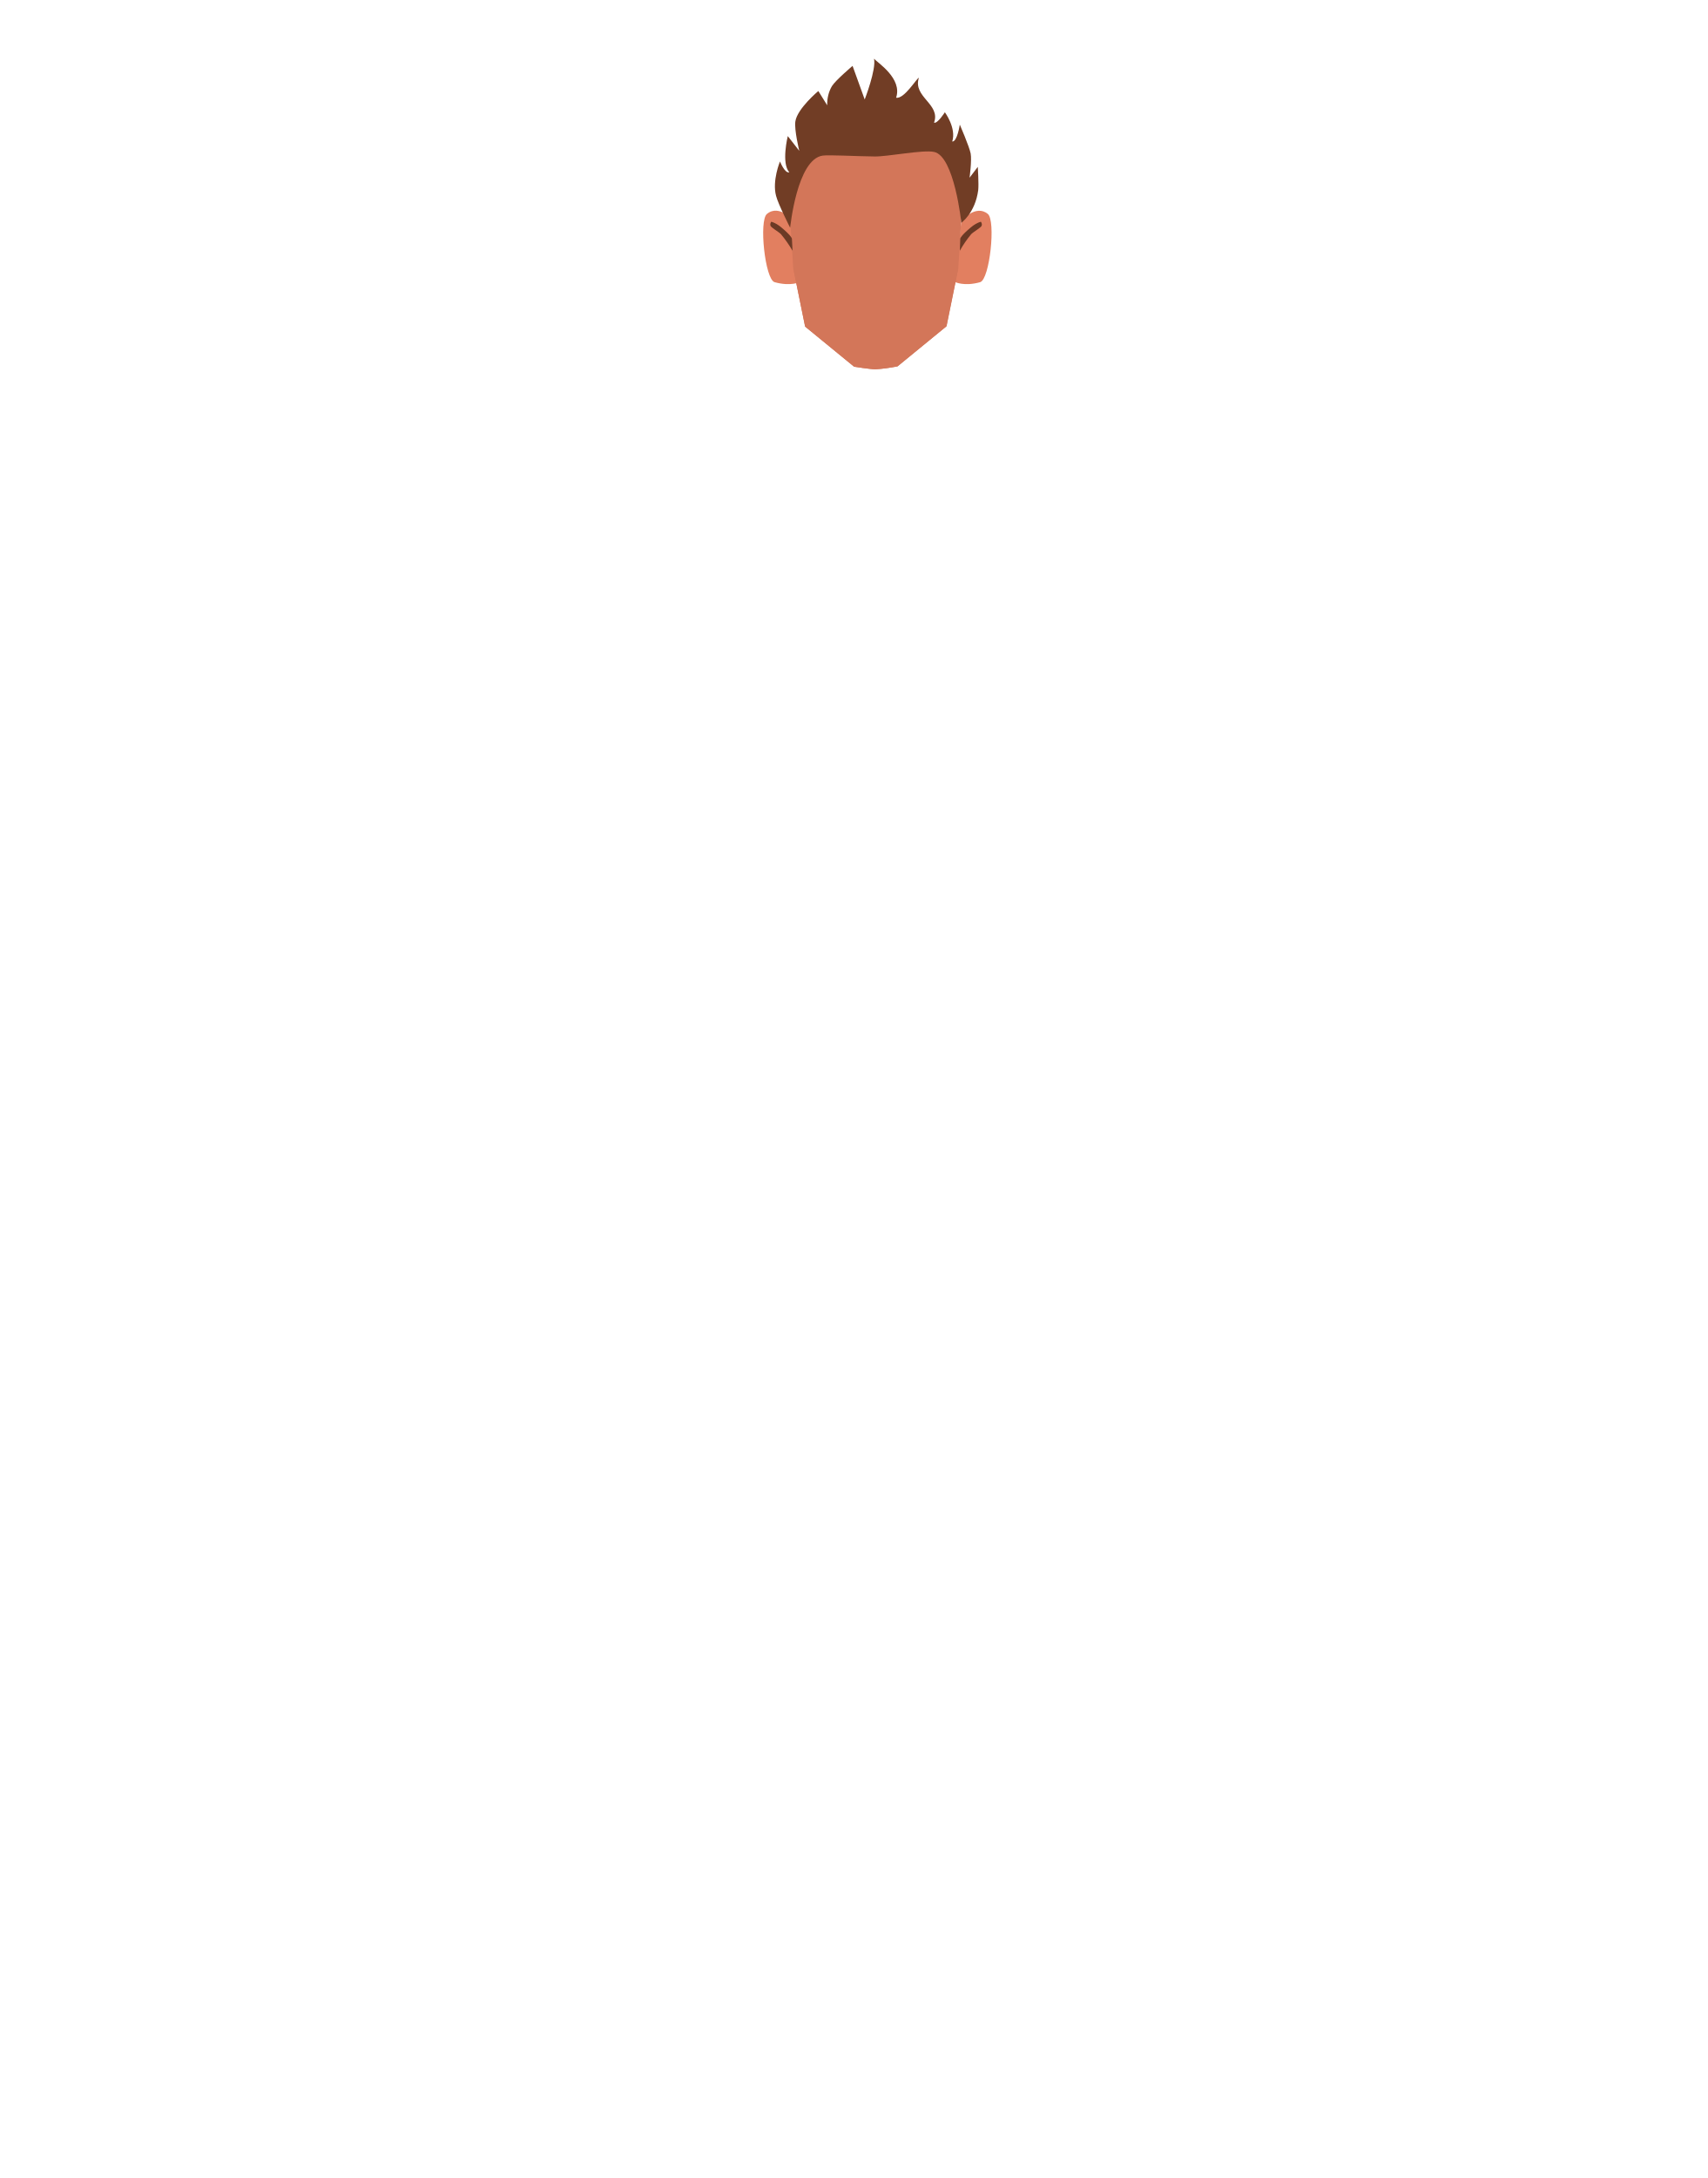
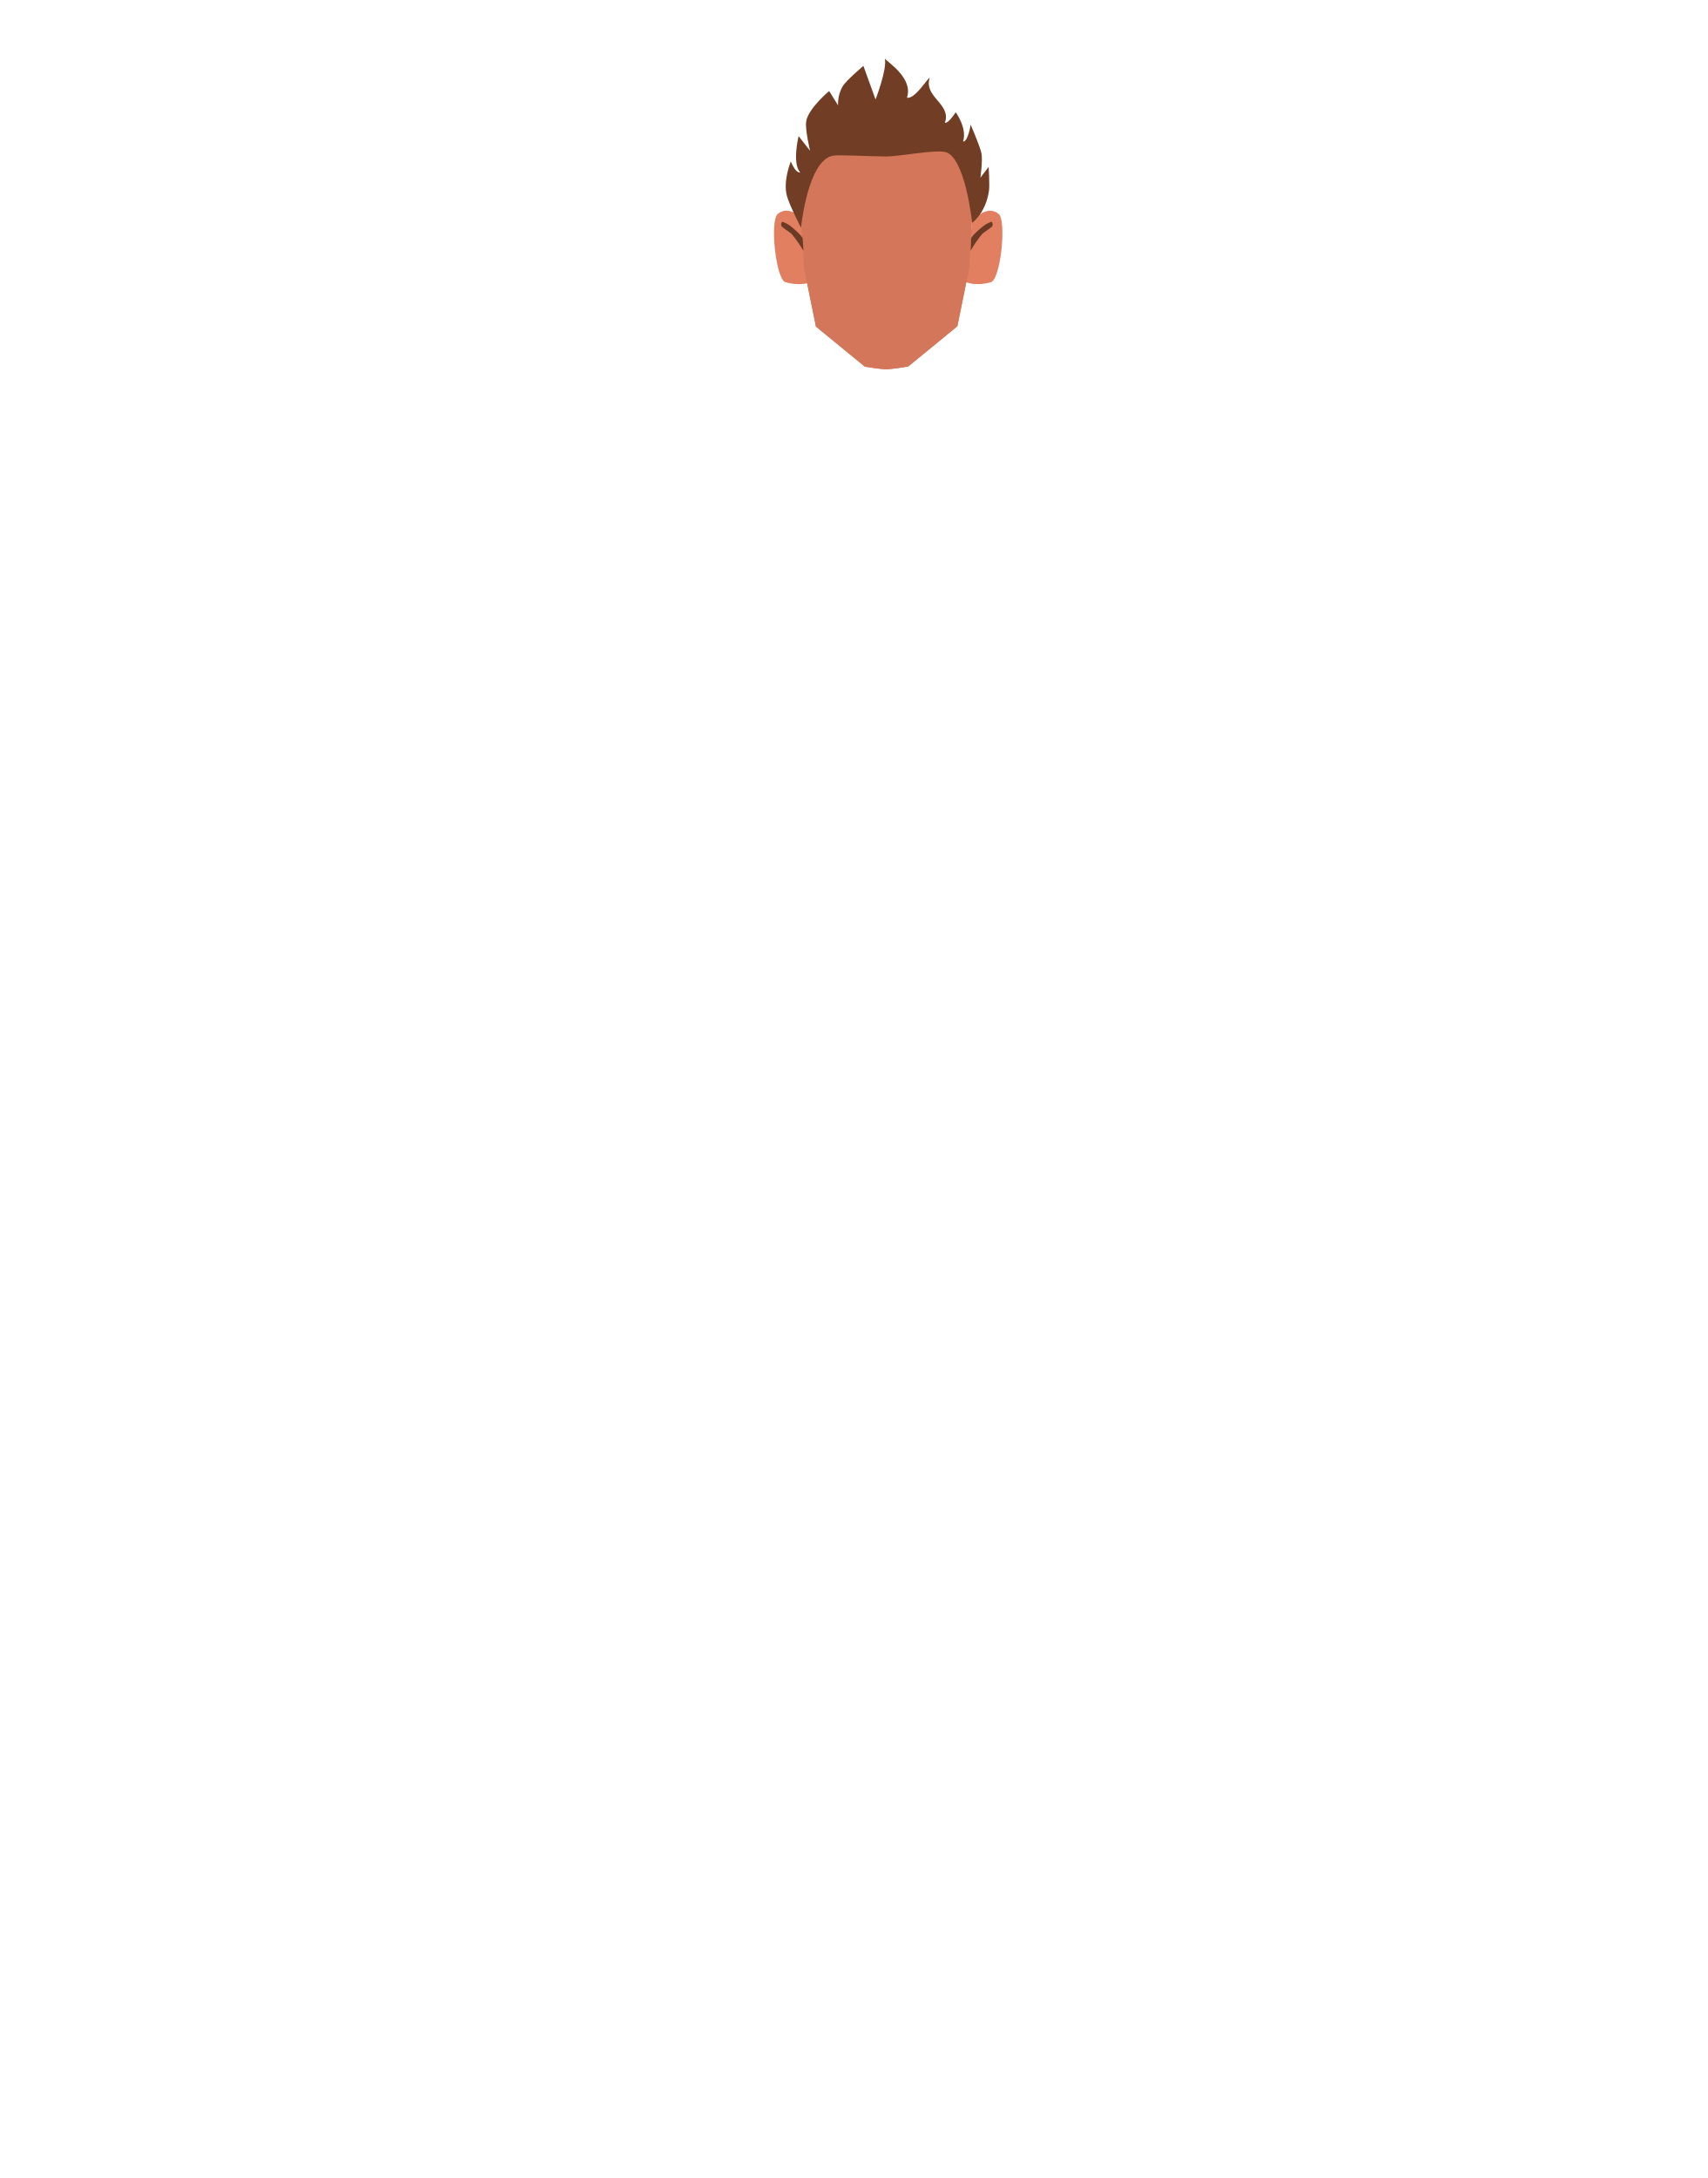
<svg xmlns="http://www.w3.org/2000/svg" xmlns:xlink="http://www.w3.org/1999/xlink" version="1.1" id="Calque_1" x="0px" y="0px" viewBox="0 0 788 1005" style="enable-background:new 0 0 788 1005;" xml:space="preserve">
  <style type="text/css">
- 	.st0{clip-path:url(#SVGID_00000044158174182735841250000011503242378852166796_);}
+ 	.st0{clip-path:url(#SVGID_00000020369121513913805350000015542608856000095637_);}
	.st1{fill:#E27F60;}
- 	.st2{clip-path:url(#SVGID_00000026847895902395906600000008607126987897865620_);}
+ 	.st2{clip-path:url(#SVGID_00000064325829995477997560000000574646838241364388_);}
	.st3{fill:#D37659;}
- 	.st4{clip-path:url(#SVGID_00000082369284988808887970000008144738321139388077_);}
+ 	.st4{clip-path:url(#SVGID_00000080182020985170562530000006846575666480136600_);}
	.st5{fill:#6B3A25;}
- 	.st6{clip-path:url(#SVGID_00000176732173998785544350000004200701974330003604_);}
+ 	.st6{clip-path:url(#SVGID_00000030449995054823848980000012118287311809987765_);}
	.st7{fill:#713D25;}
</style>
  <g id="Calque_5">
    <g>
      <defs>
-         <polygon id="SVGID_1_" points="440.7,97.2 440.7,97.2 457.7,97.2 457.7,131.1 440.7,131.1    " />
+         <polygon id="SVGID_1_" points="445.7,97.2 445.7,97.2 462.7,97.2 462.7,131.1 445.7,131.1    " />
      </defs>
-       <clipPath id="SVGID_00000087395683413451677750000008058667094534114221_">
+       <clipPath id="SVGID_00000109001719687605231280000011743008992316084911_">
        <use xlink:href="#SVGID_1_" style="overflow:visible;" />
      </clipPath>
-       <g style="clip-path:url(#SVGID_00000087395683413451677750000008058667094534114221_);">
-         <path class="st1" d="M440.7,130.1l3-28.2c0,0,6.6-7.8,12.2-3.2c3.8,3,0.9,30.2-3.5,31.5C445,132.3,440.7,130.1,440.7,130.1z" />
+       <g style="clip-path:url(#SVGID_00000109001719687605231280000011743008992316084911_);">
+         <path class="st1" d="M445.7,130.1l3-28.2c0,0,6.6-7.8,12.2-3.2c3.8,3,0.9,30.2-3.5,31.5C450,132.3,445.7,130.1,445.7,130.1z" />
      </g>
    </g>
    <g>
      <defs>
-         <polygon id="SVGID_00000016769123579627297270000002498815706507726015_" points="369.3,97.2 369.3,97.2 352.3,97.2 352.3,131.1      369.3,131.1    " />
+         <polygon id="SVGID_00000109731276880107571210000014934468679324566194_" points="374.3,97.2 374.3,97.2 357.3,97.2 357.3,131.1      374.3,131.1    " />
      </defs>
-       <clipPath id="SVGID_00000001648124978266023930000003072916145432583831_">
-         <use xlink:href="#SVGID_00000016769123579627297270000002498815706507726015_" style="overflow:visible;" />
+       <clipPath id="SVGID_00000169538850961879503400000002374261929849069992_">
+         <use xlink:href="#SVGID_00000109731276880107571210000014934468679324566194_" style="overflow:visible;" />
      </clipPath>
-       <g style="clip-path:url(#SVGID_00000001648124978266023930000003072916145432583831_);">
-         <path class="st1" d="M369.3,130.1l-3-28.2c0,0-6.6-7.9-12.3-3.2c-3.8,3-0.9,30.2,3.5,31.5C365,132.3,369.3,130.1,369.3,130.1z" />
+       <g style="clip-path:url(#SVGID_00000169538850961879503400000002374261929849069992_);">
+         <path class="st1" d="M374.3,130.1l-3-28.2c0,0-6.6-7.9-12.3-3.2c-3.8,3-0.9,30.2,3.5,31.5C370,132.3,374.3,130.1,374.3,130.1z" />
      </g>
    </g>
-     <path class="st3" d="M404.1,170.4c-2.5,0-9.9-1.2-9.9-1.2l-22.6-18.5l-5.5-27l-1.5-24.2v-6.4c0-21.5,17.4-38.9,38.9-38.9h1.4   c21.5,0,38.9,17.4,38.9,38.9v6.3l-1.5,24.2l-5.5,27l-22.6,18.5C410.9,169.7,407.5,170.2,404.1,170.4z" />
-     <path class="st3" d="M404.1,170.4c-2.5,0-9.9-1.2-9.9-1.2l-22.6-18.5l-5.5-27l4.5,4.8l5.5,13.1l11.9-8l17.4,4.3l19.1-3.8l9.9,6.9   l6-14.2l2-3.3l-5.5,27l-22.6,18.5C410.9,169.7,407.5,170.2,404.1,170.4z" />
+     <path class="st3" d="M409.1,170.4c-2.5,0-9.9-1.2-9.9-1.2l-22.6-18.5l-5.5-27l-1.5-24.2v-6.4c0-21.5,17.4-38.9,38.9-38.9h1.4   c21.5,0,38.9,17.4,38.9,38.9v6.3l-1.5,24.2l-5.5,27l-22.6,18.5C415.9,169.7,412.5,170.2,409.1,170.4z" />
+     <path class="st3" d="M409.1,170.4c-2.5,0-9.9-1.2-9.9-1.2l-22.6-18.5l-5.5-27l4.5,4.8l5.5,13.1l11.9-8l17.4,4.3l19.1-3.8l9.9,6.9   l6-14.2l2-3.3l-5.5,27l-22.6,18.5C415.9,169.7,412.5,170.2,409.1,170.4z" />
    <g>
      <defs>
-         <polygon id="SVGID_00000072278202402497642580000002726186966019694484_" points="442.9,102.2 442.9,102.2 453.1,102.2      453.1,115.7 442.9,115.7    " />
+         <polygon id="SVGID_00000163791926173572542680000001071444186940129677_" points="447.9,102.2 447.9,102.2 458.1,102.2      458.1,115.7 447.9,115.7    " />
      </defs>
-       <clipPath id="SVGID_00000118399270825121075640000004227626009242192528_">
-         <use xlink:href="#SVGID_00000072278202402497642580000002726186966019694484_" style="overflow:visible;" />
+       <clipPath id="SVGID_00000089547600284815101090000008439751091051762843_">
+         <use xlink:href="#SVGID_00000163791926173572542680000001071444186940129677_" style="overflow:visible;" />
      </clipPath>
-       <g style="clip-path:url(#SVGID_00000118399270825121075640000004227626009242192528_);">
-         <path class="st5" d="M443.2,110.1c0-0.2,0.6-1.6,4.8-5.1c1.4-1.2,3-2.2,4.7-2.7c0.4,0.5,0.6,1.2,0.4,1.8     c-0.1,0.8-3.7,2.8-4.8,3.9c-2,2.4-3.8,5-5.3,7.7L443.2,110.1z" />
+       <g style="clip-path:url(#SVGID_00000089547600284815101090000008439751091051762843_);">
+         <path class="st5" d="M448.2,110.1c0-0.2,0.6-1.6,4.8-5.1c1.4-1.2,3-2.2,4.7-2.7c0.4,0.5,0.6,1.2,0.4,1.8     c-0.1,0.8-3.7,2.8-4.8,3.9c-2,2.4-3.8,5-5.3,7.7L448.2,110.1z" />
      </g>
    </g>
    <g>
      <defs>
-         <polygon id="SVGID_00000044159288399289087740000018343234889766991286_" points="365.7,102.2 365.7,102.2 355.5,102.2      355.5,115.7 365.7,115.7    " />
+         <polygon id="SVGID_00000036930644379456770290000002192702044799788460_" points="370.7,102.2 370.7,102.2 360.5,102.2      360.5,115.7 370.7,115.7    " />
      </defs>
-       <clipPath id="SVGID_00000051368032970985954910000014595404413421231258_">
-         <use xlink:href="#SVGID_00000044159288399289087740000018343234889766991286_" style="overflow:visible;" />
+       <clipPath id="SVGID_00000069367845816342728790000006444271260255853497_">
+         <use xlink:href="#SVGID_00000036930644379456770290000002192702044799788460_" style="overflow:visible;" />
      </clipPath>
-       <g style="clip-path:url(#SVGID_00000051368032970985954910000014595404413421231258_);">
-         <path class="st5" d="M365.5,110.1c0-0.2-0.6-1.6-4.8-5.1c-1.4-1.2-3-2.2-4.7-2.7c-0.4,0.5-0.6,1.2-0.4,1.8     c0.1,0.8,3.7,2.8,4.8,3.9c2,2.4,3.8,5,5.4,7.7L365.5,110.1z" />
+       <g style="clip-path:url(#SVGID_00000069367845816342728790000006444271260255853497_);">
+         <path class="st5" d="M370.5,110.1c0-0.2-0.6-1.6-4.8-5.1c-1.4-1.2-3-2.2-4.7-2.7c-0.4,0.5-0.6,1.2-0.4,1.8     c0.1,0.8,3.7,2.8,4.8,3.9c2,2.4,3.8,5,5.4,7.7L370.5,110.1z" />
      </g>
    </g>
-     <path class="st7" d="M364.7,105.1c0,0-5.5-10.8-6.5-14.7c-1.9-7,1.8-15.9,1.8-15.9s2.2,5.6,4.3,5c-3.8-4.2-0.7-16.7-0.7-16.7   l5.3,6.8c0,0-2.4-9.8-1.8-13.6C368,50.1,377.7,42,377.7,42l4.1,6.6c-0.1-3.1,0.6-6.2,2.2-8.9c1.7-2.7,9.5-9.3,9.5-9.3l5.6,15.5   c0,0,5.4-13.9,4.3-18.8c1.6,1.8,13.2,9.1,10.2,18c3.8,0.7,9.6-9.2,10.5-9.2c-2.9,8.9,10.2,12.1,7,20.7c1.6,0.6,5-4.8,5-4.8   s5.4,7.3,3.4,13.5c2.3,0.2,3.5-7.8,3.5-7.8s4.4,10.2,5,13.3c0.6,3.2-0.5,11.2-0.5,11.2l3.8-5c0,0,0.5,7.9,0.2,10.7   c-1.4,10.6-7.8,15.1-7.8,15.1s-3.2-30.8-12.6-32.7c-5.1-1.1-21.4,2.2-27.4,2.1c-8.9-0.1-21-0.8-24-0.4   C367.8,73.5,364.7,105.1,364.7,105.1z" />
+     <path class="st7" d="M369.7,105.1c0,0-5.5-10.8-6.5-14.7c-1.9-7,1.8-15.9,1.8-15.9s2.2,5.6,4.3,5c-3.8-4.2-0.7-16.7-0.7-16.7   l5.3,6.8c0,0-2.4-9.8-1.8-13.6C373,50.1,382.7,42,382.7,42l4.1,6.6c-0.1-3.1,0.6-6.2,2.2-8.9c1.7-2.7,9.5-9.3,9.5-9.3l5.6,15.5   c0,0,5.4-13.9,4.3-18.8c1.6,1.8,13.2,9.1,10.2,18c3.8,0.7,9.6-9.2,10.5-9.2c-2.9,8.9,10.2,12.1,7,20.7c1.6,0.6,5-4.8,5-4.8   s5.4,7.3,3.4,13.5c2.3,0.2,3.5-7.8,3.5-7.8s4.4,10.2,5,13.3c0.6,3.2-0.5,11.2-0.5,11.2l3.8-5c0,0,0.5,7.9,0.2,10.7   c-1.4,10.6-7.8,15.1-7.8,15.1s-3.2-30.8-12.6-32.7c-5.1-1.1-21.4,2.2-27.4,2.1c-8.9-0.1-21-0.8-24-0.4   C372.8,73.5,369.7,105.1,369.7,105.1z" />
  </g>
</svg>
